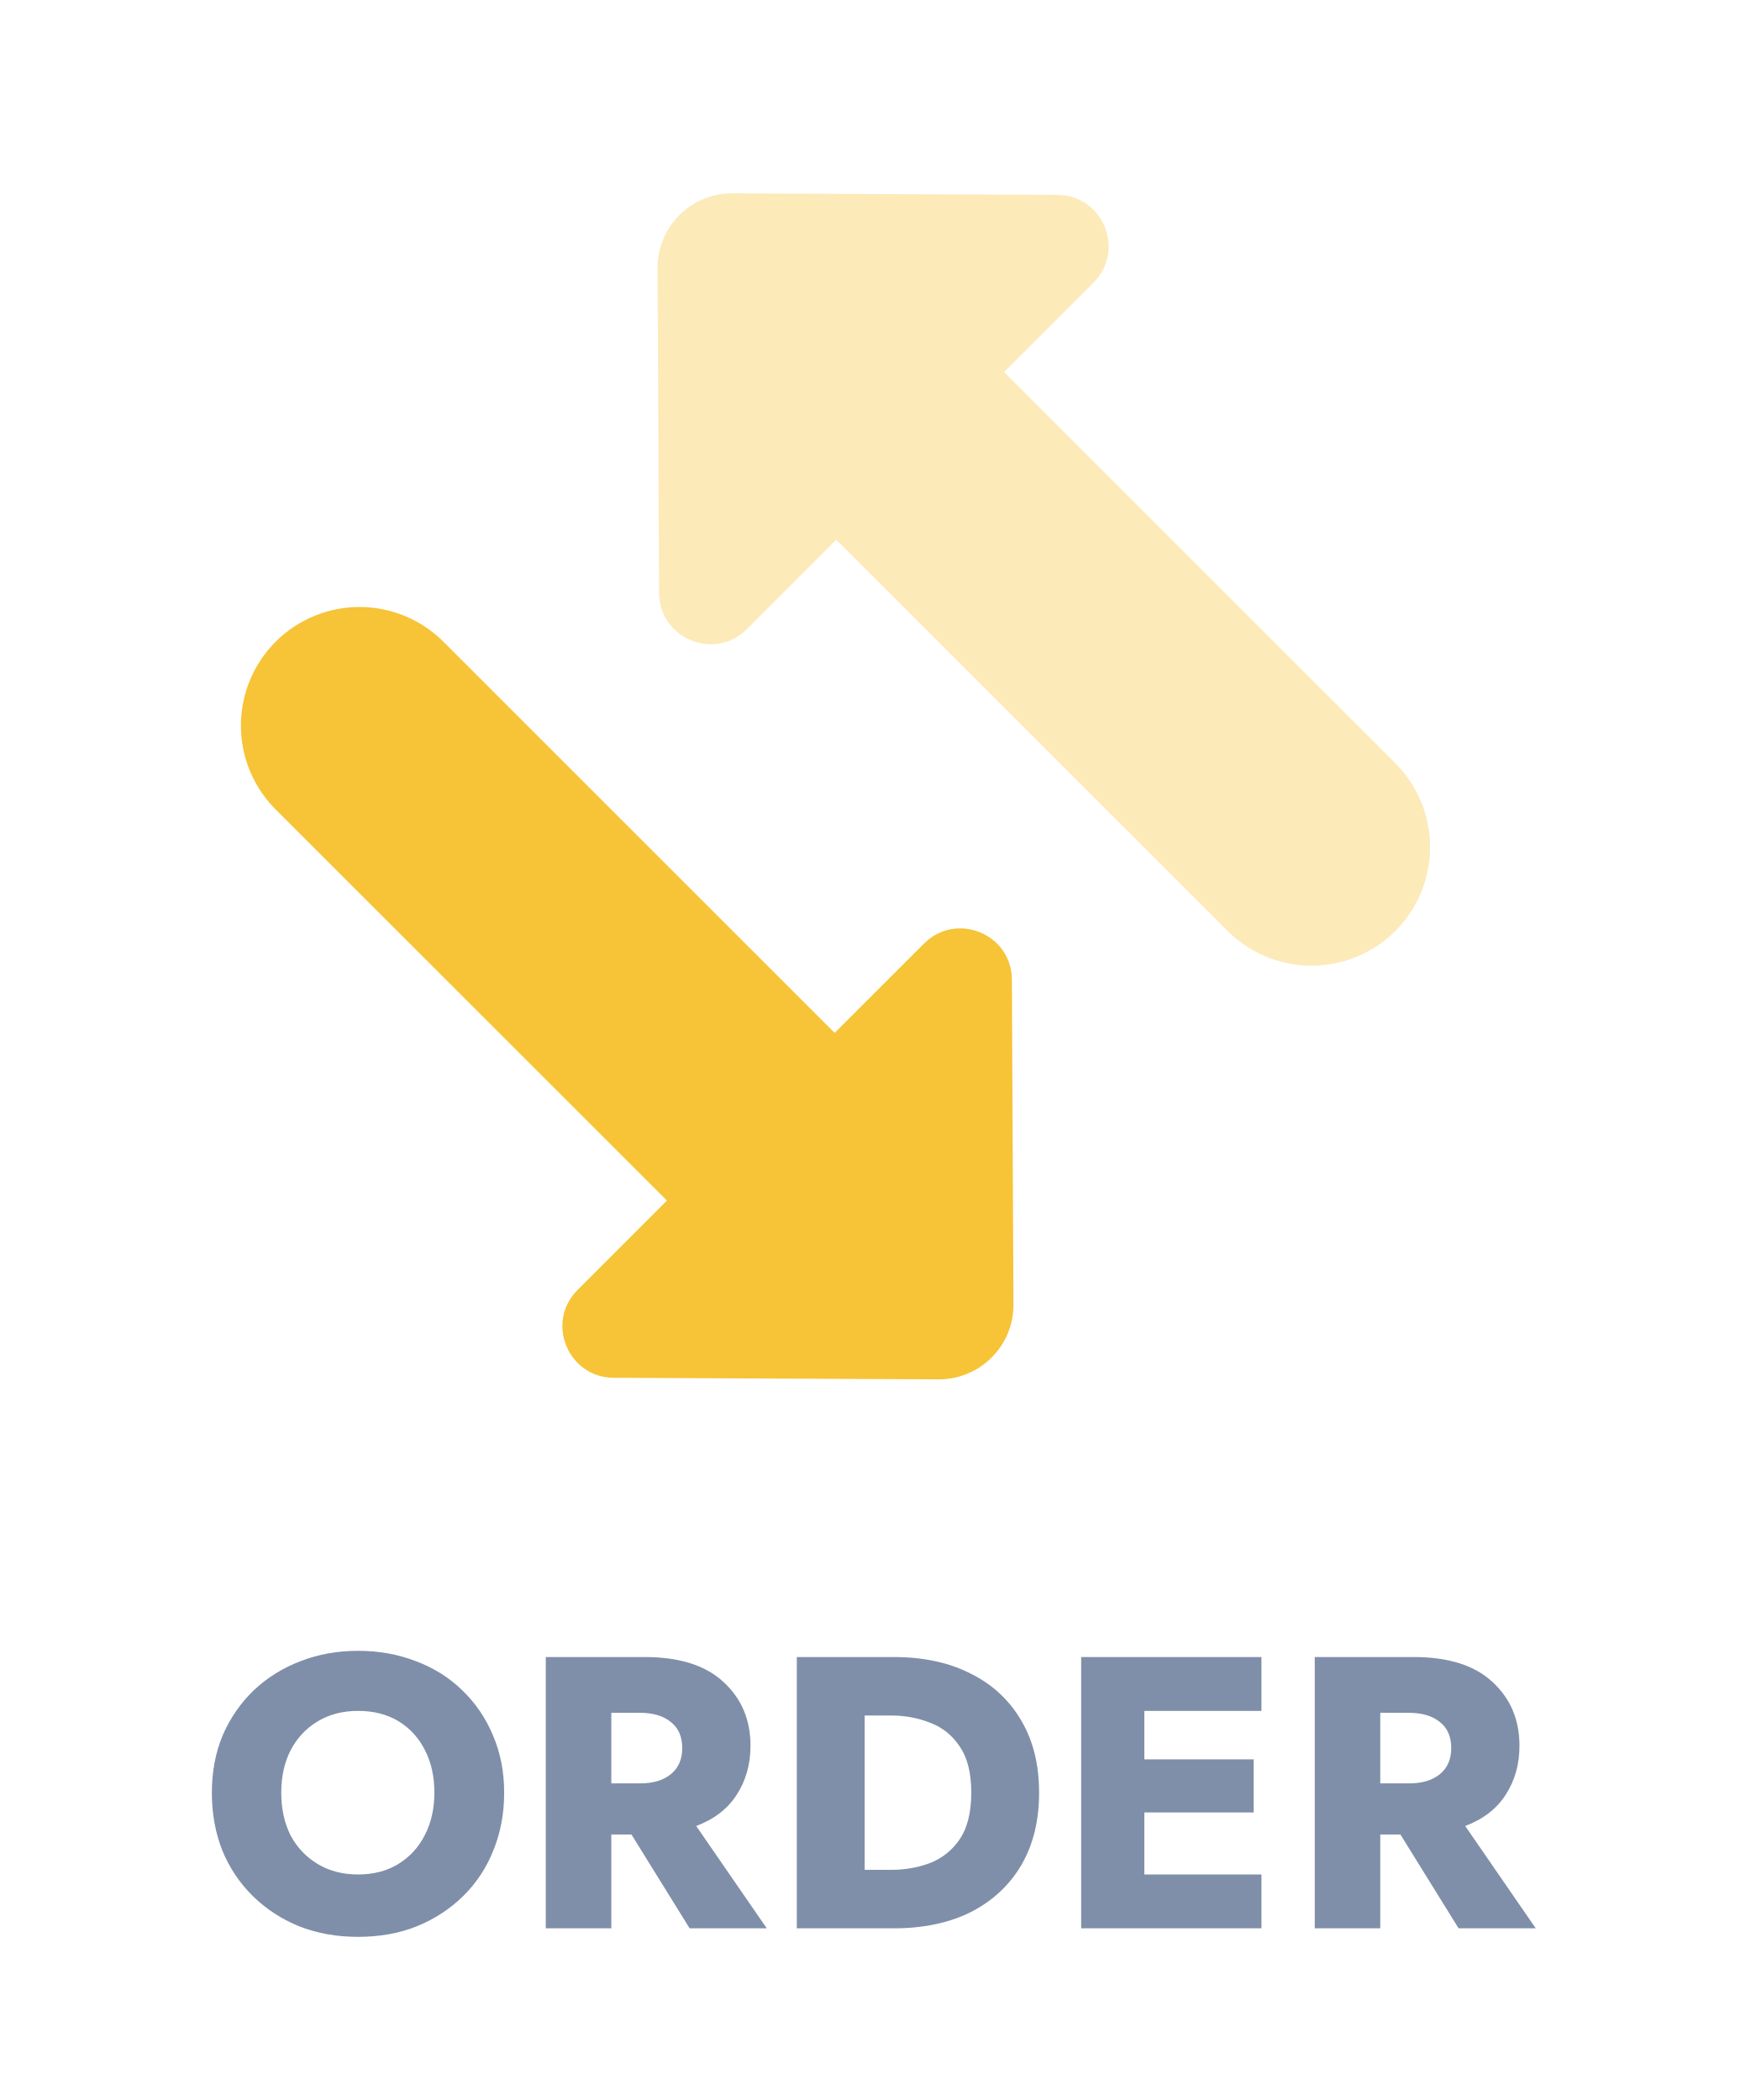
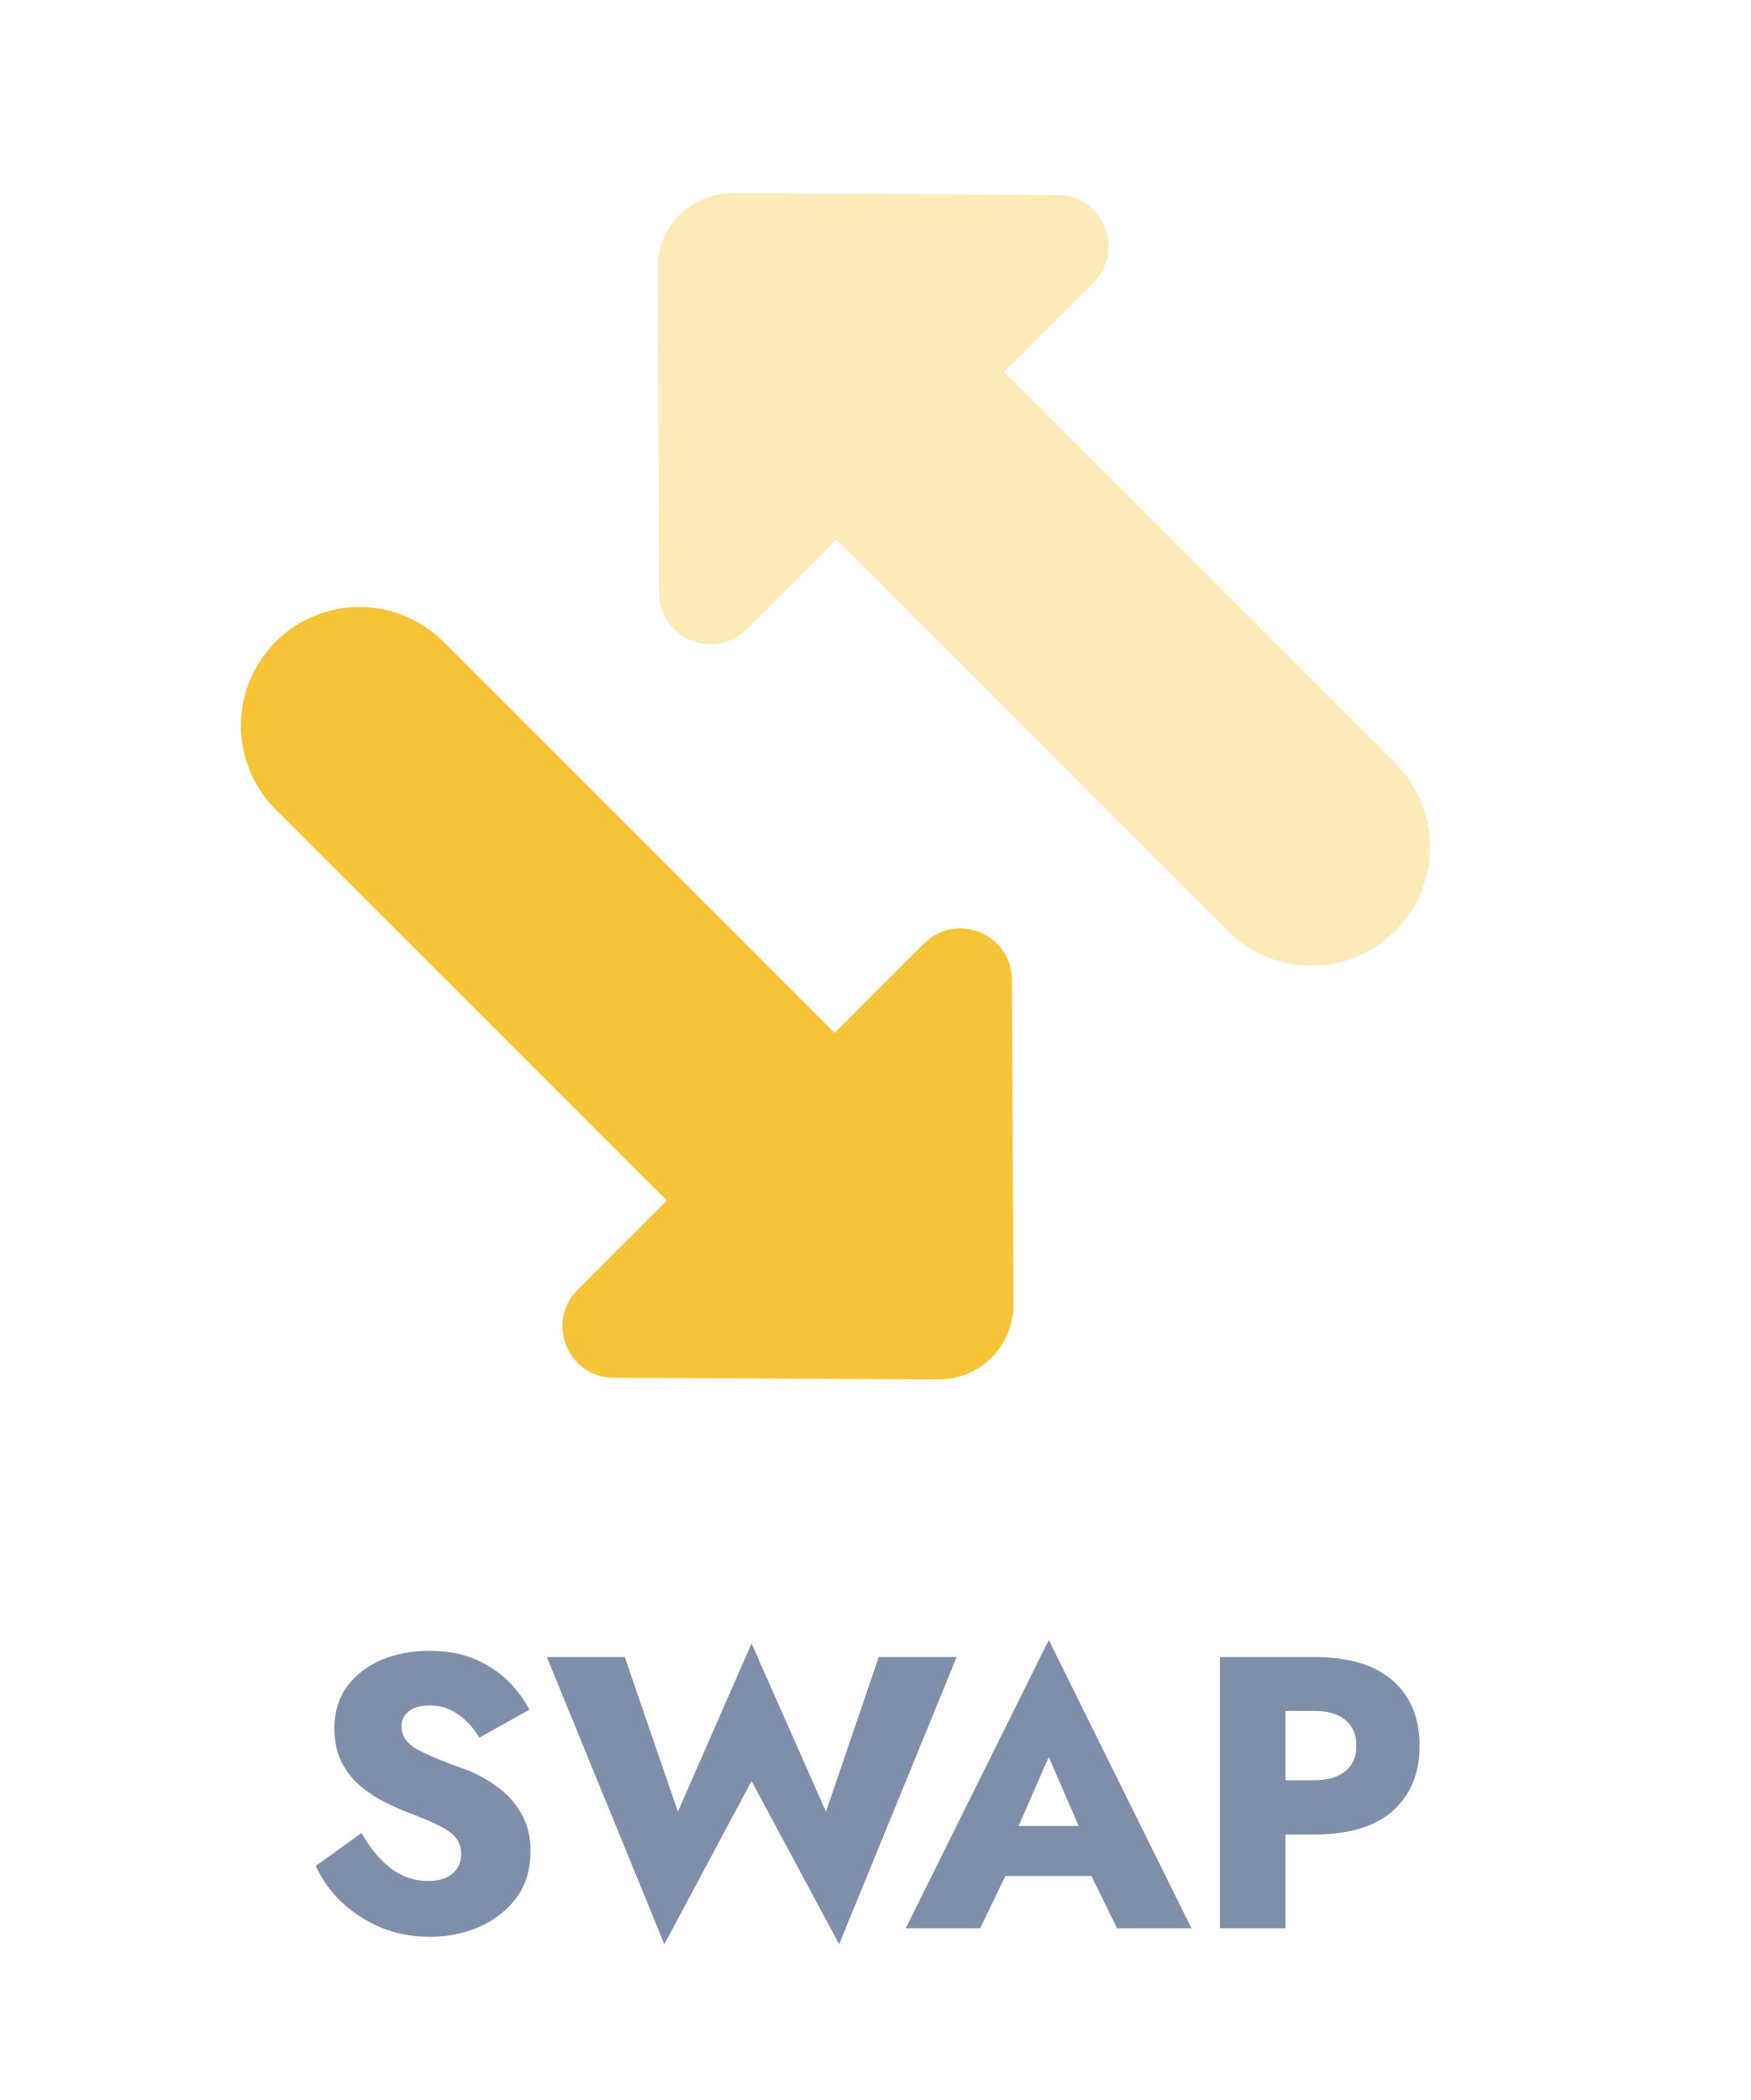
<svg xmlns="http://www.w3.org/2000/svg" width="40" height="48" viewBox="0 0 40 48" fill="none">
-   <path d="M4.841 40.975C4.841 40.497 4.924 40.06 5.089 39.664C5.26 39.269 5.497 38.926 5.798 38.636C6.105 38.347 6.459 38.126 6.861 37.972C7.268 37.813 7.709 37.733 8.181 37.733C8.659 37.733 9.102 37.813 9.51 37.972C9.918 38.126 10.269 38.347 10.564 38.636C10.866 38.926 11.099 39.269 11.264 39.664C11.435 40.06 11.521 40.497 11.521 40.975C11.521 41.454 11.438 41.894 11.273 42.296C11.114 42.697 10.883 43.046 10.582 43.341C10.281 43.636 9.926 43.867 9.519 44.032C9.117 44.192 8.671 44.271 8.181 44.271C7.697 44.271 7.251 44.192 6.843 44.032C6.436 43.867 6.081 43.636 5.78 43.341C5.479 43.046 5.245 42.697 5.08 42.296C4.921 41.894 4.841 41.454 4.841 40.975ZM6.427 40.975C6.427 41.342 6.498 41.667 6.639 41.95C6.787 42.228 6.994 42.446 7.26 42.606C7.525 42.765 7.833 42.845 8.181 42.845C8.535 42.845 8.843 42.765 9.102 42.606C9.362 42.446 9.563 42.228 9.705 41.95C9.853 41.667 9.926 41.342 9.926 40.975C9.926 40.609 9.856 40.287 9.714 40.01C9.572 39.726 9.371 39.505 9.111 39.345C8.851 39.186 8.541 39.106 8.181 39.106C7.833 39.106 7.525 39.186 7.26 39.345C6.994 39.505 6.787 39.726 6.639 40.01C6.498 40.287 6.427 40.609 6.427 40.975ZM12.472 37.875H14.731C15.522 37.875 16.122 38.064 16.529 38.442C16.943 38.82 17.15 39.307 17.15 39.904C17.15 40.329 17.043 40.704 16.831 41.029C16.624 41.348 16.317 41.584 15.909 41.737L17.522 44.076H15.759L14.43 41.932H13.969V44.076H12.472V37.875ZM14.625 39.15H13.969V40.763H14.625C14.926 40.763 15.162 40.692 15.333 40.55C15.505 40.408 15.59 40.211 15.59 39.957C15.59 39.697 15.505 39.499 15.333 39.363C15.162 39.221 14.926 39.15 14.625 39.15ZM20.423 44.076H18.208V37.875H20.423C21.102 37.875 21.69 38.002 22.186 38.256C22.682 38.504 23.066 38.861 23.338 39.328C23.61 39.788 23.745 40.338 23.745 40.975C23.745 41.613 23.61 42.166 23.338 42.632C23.066 43.093 22.682 43.45 22.186 43.704C21.69 43.952 21.102 44.076 20.423 44.076ZM20.37 39.212H19.759V42.739H20.37C20.689 42.739 20.987 42.685 21.265 42.579C21.542 42.467 21.767 42.284 21.938 42.03C22.109 41.77 22.195 41.419 22.195 40.975C22.195 40.532 22.109 40.184 21.938 39.93C21.767 39.67 21.542 39.487 21.265 39.381C20.987 39.269 20.689 39.212 20.37 39.212ZM24.706 37.875H28.826V39.106H26.15V40.214H28.648V41.427H26.15V42.845H28.826V44.076H24.706V37.875ZM30.044 37.875H32.303C33.095 37.875 33.694 38.064 34.102 38.442C34.515 38.82 34.722 39.307 34.722 39.904C34.722 40.329 34.616 40.704 34.403 41.029C34.196 41.348 33.889 41.584 33.482 41.737L35.094 44.076H33.331L32.002 41.932H31.541V44.076H30.044V37.875ZM32.197 39.15H31.541V40.763H32.197C32.498 40.763 32.734 40.692 32.906 40.55C33.077 40.408 33.163 40.211 33.163 39.957C33.163 39.697 33.077 39.499 32.906 39.363C32.734 39.221 32.498 39.15 32.197 39.15Z" fill="#7F8FA9" />
-   <path opacity="0.35" d="M31.852 17.412L22.945 8.504L24.987 6.462C25.726 5.723 25.207 4.46 24.162 4.454L16.734 4.419C16.509 4.418 16.287 4.462 16.079 4.547C15.872 4.633 15.683 4.759 15.524 4.917C15.366 5.076 15.24 5.265 15.154 5.472C15.069 5.68 15.025 5.903 15.026 6.127L15.061 13.555C15.067 14.598 16.33 15.119 17.069 14.38L19.111 12.338L28.019 21.245C28.269 21.504 28.569 21.711 28.899 21.853C29.23 21.995 29.586 22.07 29.946 22.073C30.306 22.076 30.663 22.008 30.996 21.871C31.329 21.735 31.632 21.534 31.886 21.279C32.141 21.025 32.342 20.722 32.478 20.389C32.614 20.056 32.683 19.699 32.68 19.339C32.677 18.979 32.602 18.623 32.46 18.292C32.318 17.962 32.111 17.662 31.852 17.412V17.412Z" fill="#F7C337" />
-   <path d="M6.332 18.535L15.24 27.442L13.198 29.485C12.459 30.224 12.979 31.487 14.023 31.492L21.451 31.528C21.675 31.529 21.898 31.485 22.105 31.399C22.313 31.314 22.502 31.188 22.66 31.029C22.819 30.871 22.945 30.682 23.031 30.474C23.116 30.267 23.16 30.044 23.159 29.82L23.123 22.392C23.118 21.347 21.855 20.828 21.116 21.567L19.073 23.609L10.166 14.701C9.916 14.443 9.616 14.236 9.286 14.094C8.955 13.952 8.599 13.877 8.239 13.874C7.879 13.871 7.522 13.939 7.189 14.076C6.856 14.212 6.553 14.413 6.299 14.668C6.044 14.922 5.843 15.225 5.707 15.558C5.57 15.891 5.502 16.248 5.505 16.608C5.508 16.968 5.583 17.324 5.725 17.655C5.867 17.985 6.074 18.285 6.332 18.535V18.535Z" fill="#F7C337" />
+   <path d="M8.261 41.897C8.45 42.234 8.672 42.502 8.926 42.703C9.186 42.898 9.472 42.995 9.785 42.995C10.009 42.995 10.19 42.942 10.325 42.836C10.467 42.724 10.538 42.573 10.538 42.384C10.538 42.231 10.497 42.104 10.414 42.003C10.331 41.903 10.198 41.808 10.015 41.72C9.838 41.631 9.599 41.531 9.298 41.419C9.144 41.359 8.973 41.283 8.784 41.188C8.595 41.094 8.412 40.973 8.235 40.825C8.063 40.677 7.922 40.497 7.809 40.285C7.697 40.066 7.641 39.806 7.641 39.505C7.641 39.133 7.735 38.817 7.925 38.557C8.119 38.291 8.379 38.087 8.704 37.946C9.035 37.804 9.401 37.733 9.803 37.733C10.222 37.733 10.582 37.801 10.884 37.937C11.185 38.072 11.436 38.244 11.637 38.45C11.838 38.657 11.991 38.867 12.097 39.08L10.954 39.717C10.819 39.493 10.656 39.316 10.467 39.186C10.278 39.05 10.063 38.982 9.82 38.982C9.608 38.982 9.445 39.029 9.333 39.124C9.227 39.212 9.174 39.325 9.174 39.461C9.174 39.673 9.292 39.847 9.528 39.983C9.77 40.113 10.107 40.255 10.538 40.408C10.828 40.509 11.09 40.645 11.327 40.816C11.569 40.981 11.761 41.188 11.902 41.436C12.05 41.678 12.124 41.971 12.124 42.313C12.124 42.733 12.015 43.09 11.796 43.385C11.578 43.675 11.291 43.896 10.937 44.05C10.588 44.197 10.219 44.271 9.829 44.271C9.428 44.271 9.053 44.2 8.704 44.059C8.362 43.911 8.06 43.716 7.8 43.474C7.546 43.226 7.352 42.951 7.216 42.65L8.261 41.897ZM18.875 41.41L20.08 37.875H21.861L19.176 44.44L17.174 40.71L15.181 44.44L12.496 37.875H14.277L15.491 41.41L17.174 37.565L18.875 41.41ZM25.526 44.076L24.941 42.88H22.974L22.398 44.076H20.697L23.966 37.485L27.227 44.076H25.526ZM23.966 40.16L23.275 41.737H24.649L23.966 40.16ZM27.877 37.875H30.03C30.821 37.875 31.421 38.055 31.828 38.415C32.236 38.775 32.44 39.272 32.44 39.904C32.44 40.53 32.236 41.026 31.828 41.392C31.421 41.752 30.821 41.932 30.03 41.932H29.374V44.076H27.877V37.875ZM30.03 39.106H29.374V40.692H30.03C30.331 40.692 30.567 40.624 30.738 40.488C30.91 40.352 30.995 40.157 30.995 39.904C30.995 39.644 30.91 39.446 30.738 39.31C30.567 39.174 30.331 39.106 30.03 39.106Z" fill="#7F8FA9" />
+   <path opacity="0.35" d="M31.852 17.412L22.945 8.504L24.987 6.462C25.726 5.723 25.207 4.46 24.162 4.454L16.734 4.419C16.509 4.418 16.287 4.462 16.079 4.547C15.872 4.633 15.683 4.759 15.524 4.917C15.366 5.076 15.24 5.265 15.154 5.472C15.069 5.68 15.025 5.903 15.026 6.127L15.061 13.555C15.067 14.598 16.33 15.119 17.069 14.38L19.111 12.338L28.019 21.245C28.269 21.504 28.569 21.711 28.899 21.853C29.23 21.995 29.586 22.07 29.946 22.073C30.306 22.076 30.663 22.008 30.996 21.871C31.329 21.735 31.632 21.534 31.886 21.279C32.141 21.025 32.342 20.722 32.478 20.389C32.614 20.056 32.683 19.699 32.68 19.339C32.677 18.979 32.602 18.623 32.46 18.292C32.318 17.962 32.111 17.662 31.852 17.412Z" fill="#F7C337" />
+   <path d="M6.332 18.535L15.24 27.442L13.198 29.485C12.459 30.224 12.979 31.487 14.023 31.493L21.451 31.528C21.675 31.529 21.898 31.485 22.105 31.4C22.313 31.314 22.502 31.188 22.66 31.03C22.819 30.871 22.945 30.682 23.031 30.475C23.116 30.267 23.16 30.044 23.159 29.82L23.123 22.392C23.118 21.347 21.855 20.828 21.116 21.567L19.073 23.609L10.166 14.701C9.915 14.443 9.616 14.236 9.286 14.094C8.955 13.952 8.599 13.877 8.239 13.874C7.879 13.871 7.522 13.939 7.189 14.076C6.856 14.212 6.553 14.413 6.299 14.668C6.044 14.922 5.843 15.225 5.707 15.558C5.57 15.891 5.502 16.248 5.505 16.608C5.508 16.968 5.583 17.324 5.725 17.655C5.867 17.985 6.074 18.285 6.332 18.535Z" fill="#F7C337" />
</svg>
